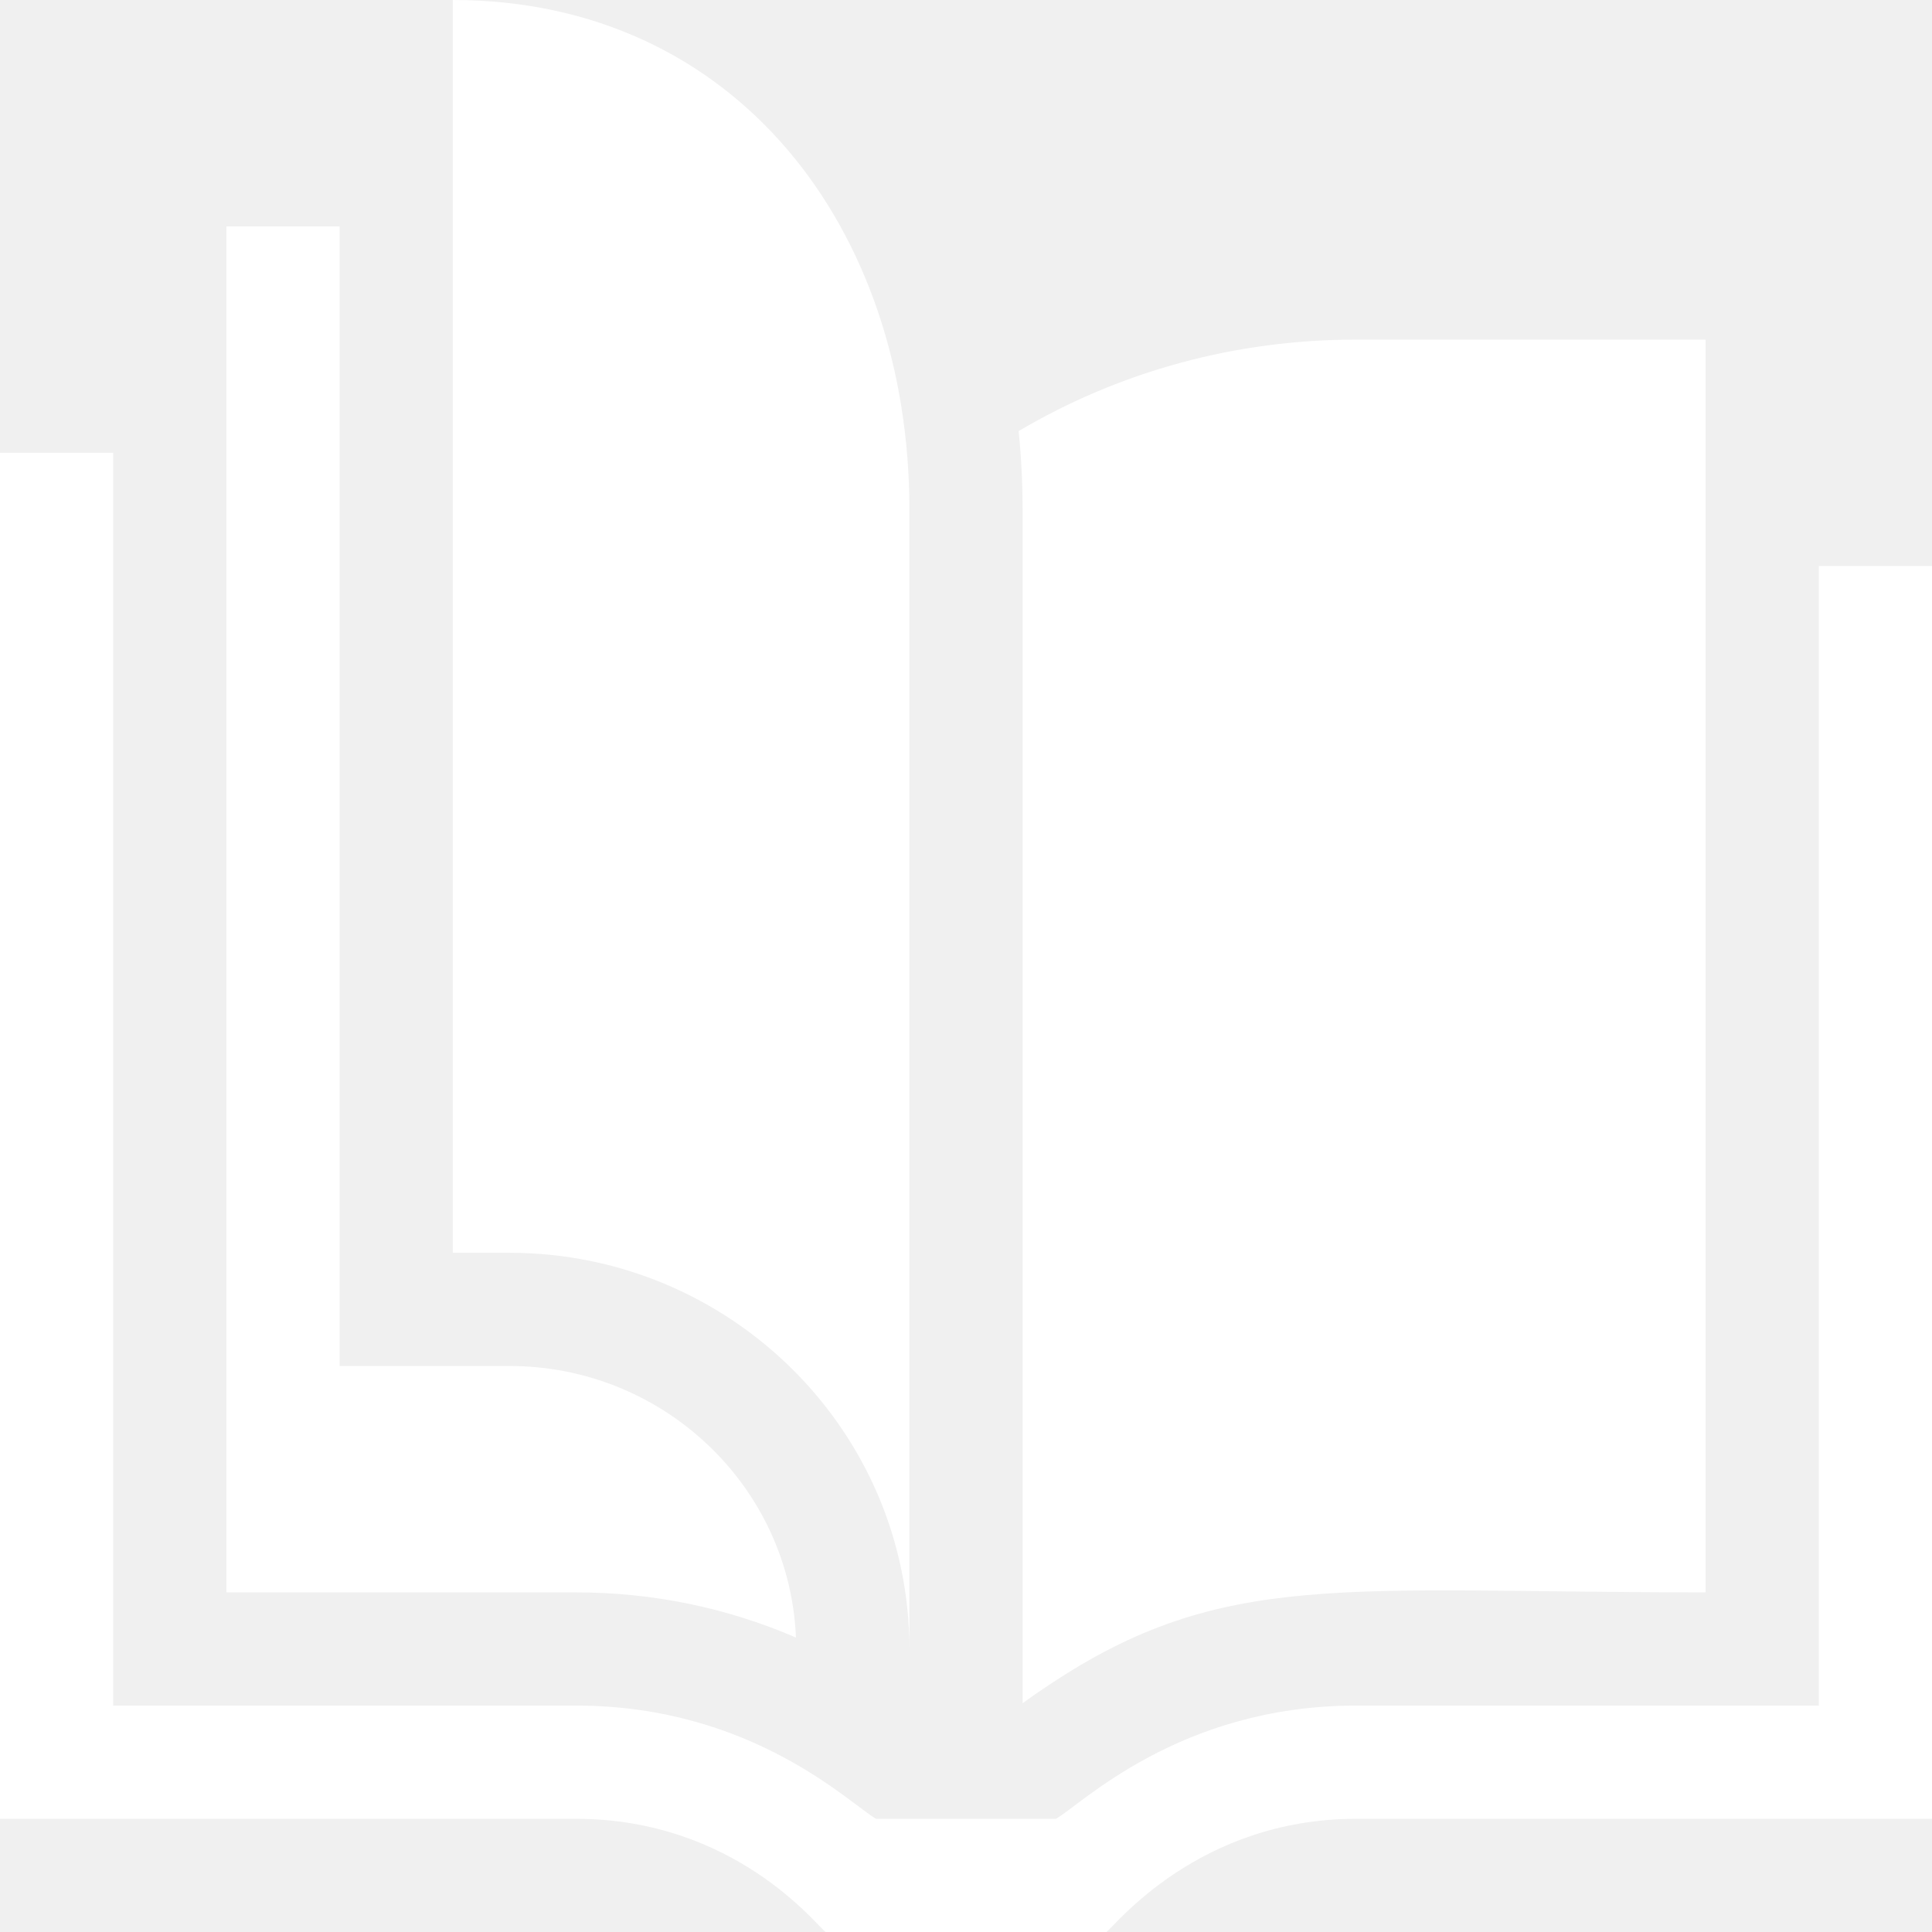
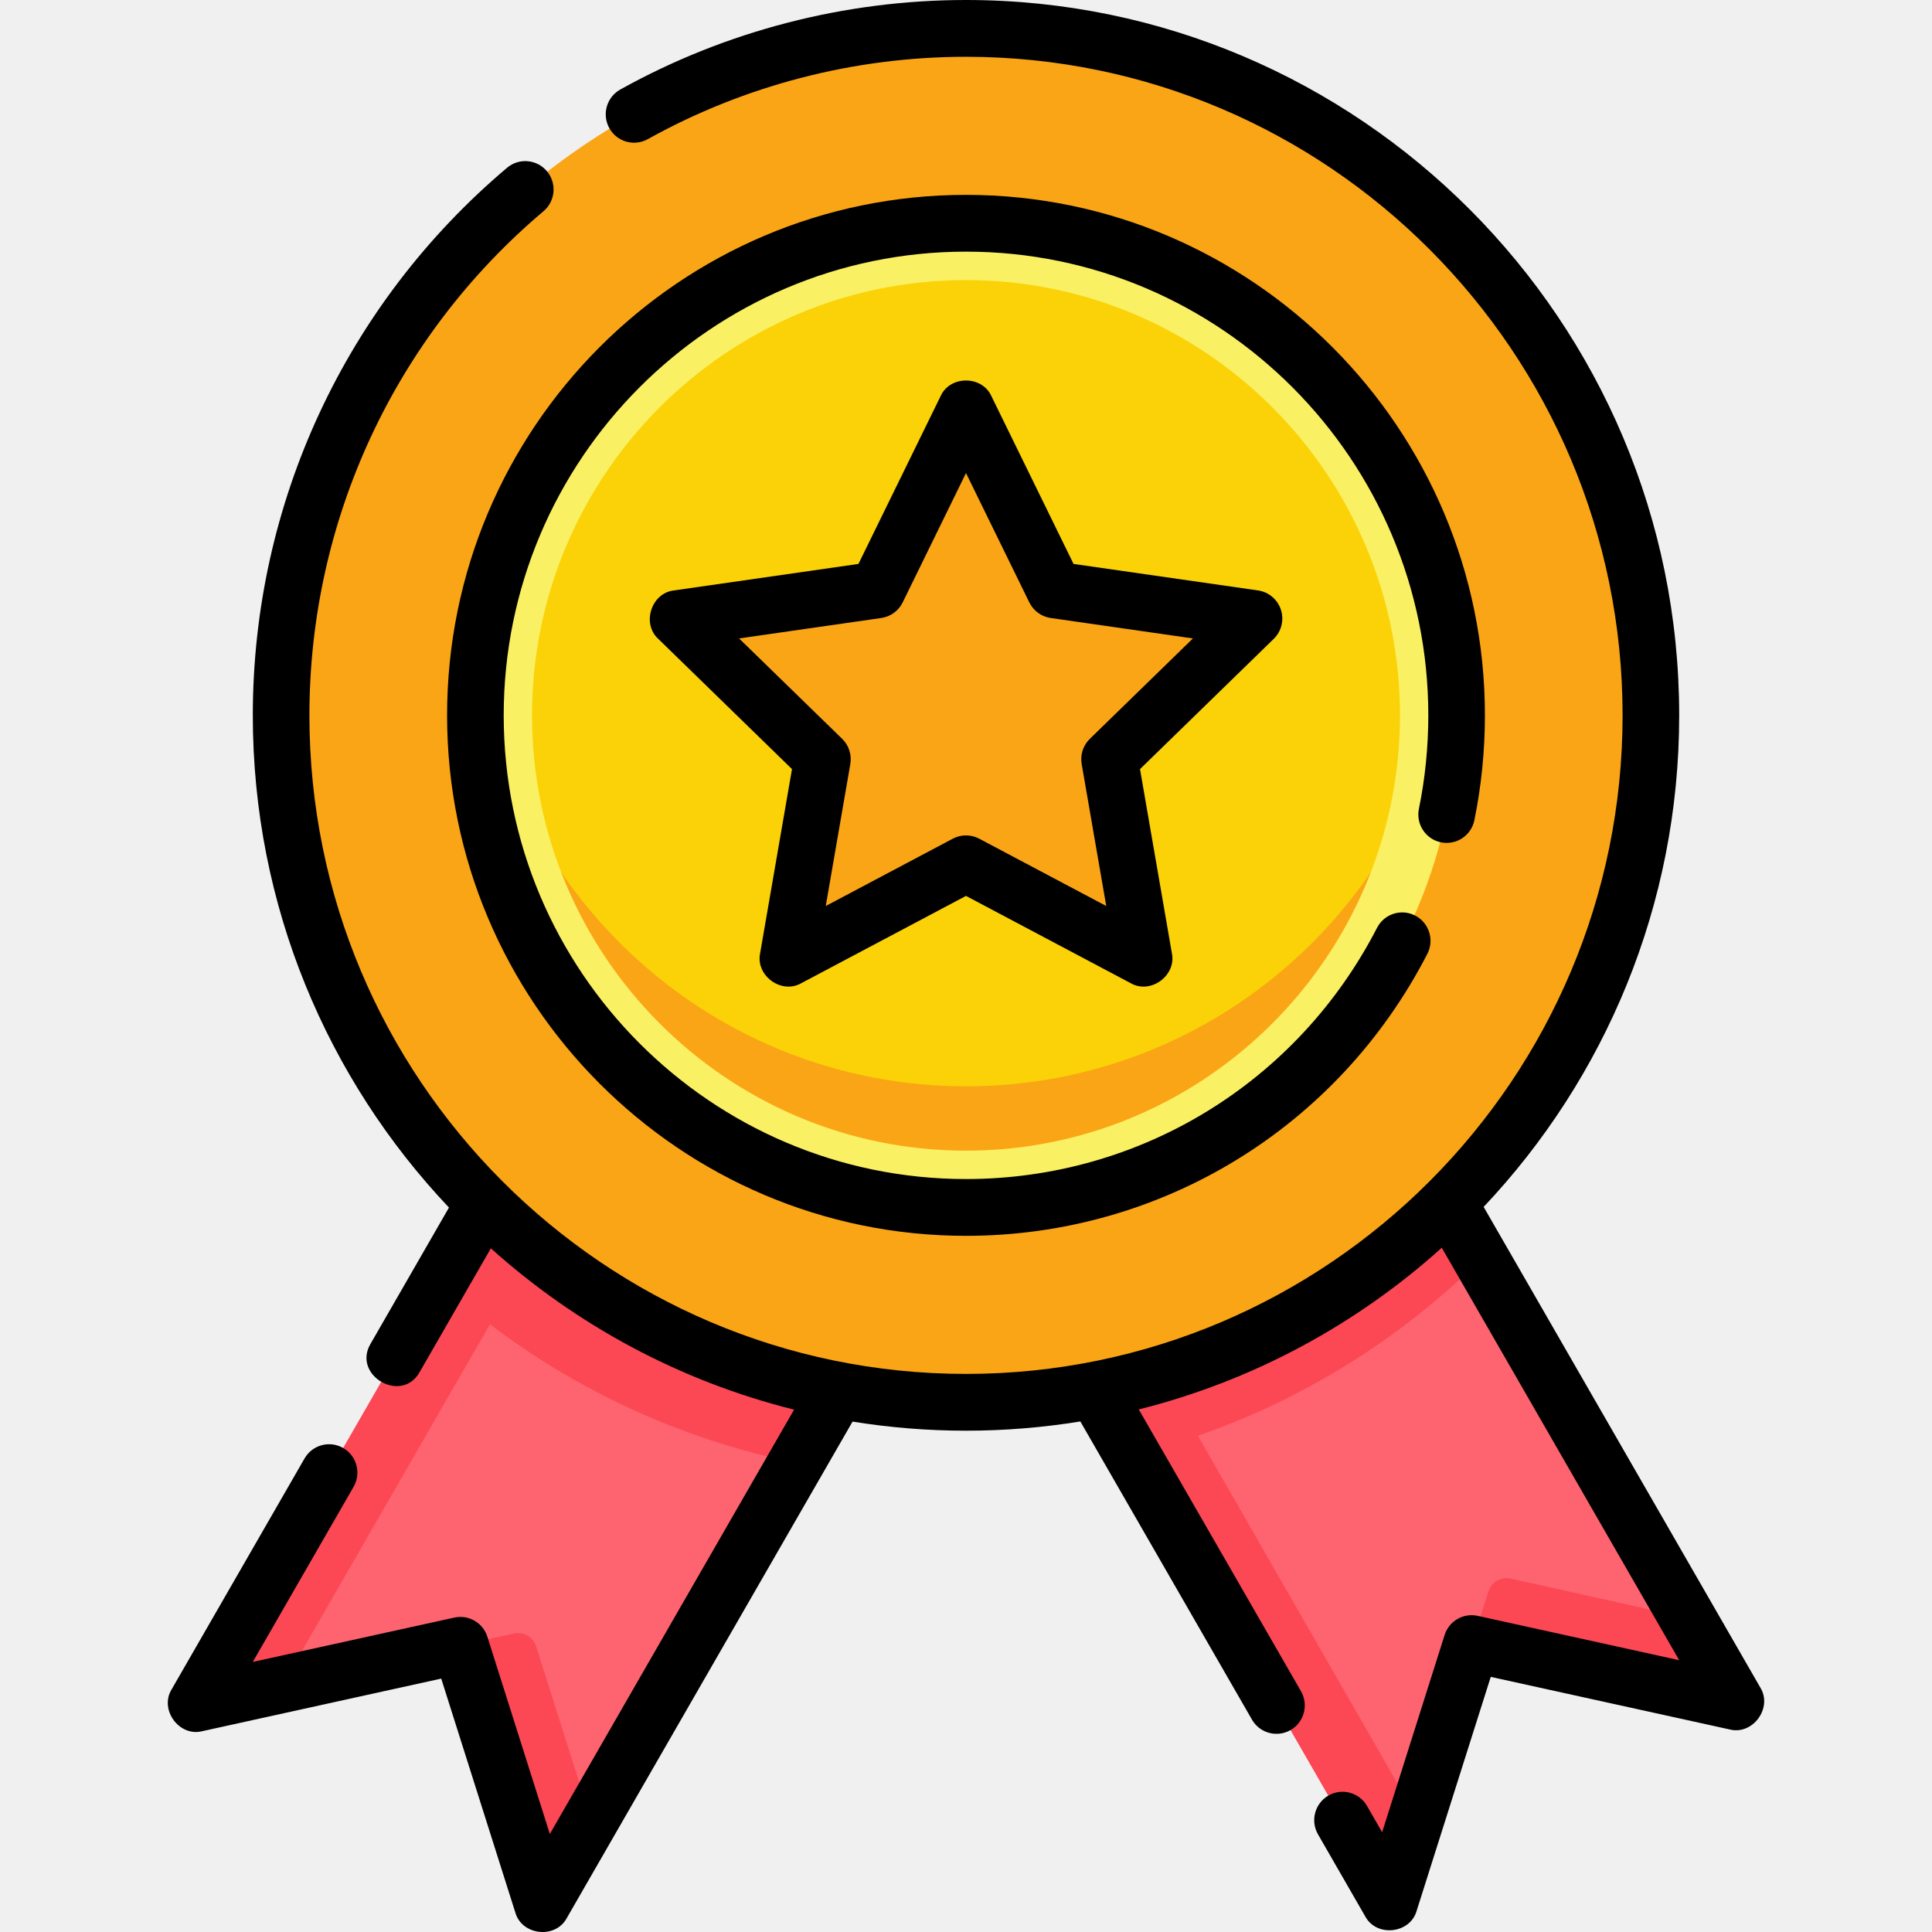
- <svg xmlns="http://www.w3.org/2000/svg" version="1.1" width="512" height="512" x="0" y="0" viewBox="0 0 512 512" style="enable-background:new 0 0 512 512" xml:space="preserve">
+ <svg xmlns="http://www.w3.org/2000/svg" id="Capa_1" enable-background="new 0 0 511.934 511.934" height="512" viewBox="0 0 511.934 511.934" width="512">
  <g>
-     <path d="M512 150v332H359.43c-41.925 0-63.974 28.428-66.22 30h-74.42c-2.278-1.594-24.012-30-66.22-30H0V120h30v332h122.7c46.882 0 72.978 26.451 79.48 30h47.64c6.499-3.548 32.602-30 79.48-30H482V150z" fill="#ffffff" opacity="1" data-original="#000000" />
-     <path d="M210.93 433.97C192.71 426.09 173 422 152.7 422H60V60h30v302h45c40.88 0 74.32 32.01 75.93 71.97zM359.3 90c-31.774 0-62.377 8.324-89.354 24.241A204.013 204.013 0 0 1 271 135v316.371a179.338 179.338 0 0 1 6.923-4.79C324.239 415.691 356.152 422 452 422V90z" fill="#ffffff" opacity="1" data-original="#000000" />
-     <path d="M241 437c0-57.897-47.551-105-106-105h-15V0c74.991 0 121 60.561 121 135z" fill="#ffffff" opacity="1" data-original="#000000" />
+     <path d="m448.887 448.483-58.945-12.973-18.269 57.674c-1.314 4.147-6.93 4.755-9.1.985l-72.921-126.674c35.92-7.783 67.88-26.229 92.42-51.866l72.223 125.477c2.167 3.764-1.166 8.311-5.408 7.377z" fill="#fd646f" />
+     <path d="m448.888 448.483-54.484-11.992c-2.527-.556-5.06.907-5.841 3.373l-16.889 53.319c-1.314 4.147-6.93 4.755-9.1.985l-62.471-108.529-10.45-18.145c35.92-7.783 67.88-26.229 92.42-51.866l10.37 18.004 61.854 107.473c2.166 3.765-1.167 8.312-5.409 7.378z" fill="#fd646f" />
+     <path d="m448.887 448.48-54.48-11.99c-2.53-.55-5.06.91-5.84 3.37l5.864-18.222c.791-2.458 3.324-3.909 5.845-3.349l46.881 10.421 7.14 12.4c2.17 3.76-1.17 8.31-5.41 7.37z" fill="#fc4755" />
+     <path d="m223.435 365.975-74.074 128.656c-2.17 3.77-7.786 3.162-9.1-.985l-16.89-53.32c-.781-2.466-3.315-3.929-5.841-3.373l-54.483 11.991c-4.242.934-7.575-3.613-5.408-7.377l68.893-119.69c25.72 24.384 60.413 38.09 96.903 44.098z" fill="#fd646f" />
+     <g fill="#fc4755">
+       <path d="m136.282 339.681-61.39 106.651-11.842 2.609c-4.242.935-7.576-3.612-5.409-7.377l58.642-101.883 15.858-27.622c4.27 4.042 8.73 7.884 13.38 11.495z" />
+       <path d="m156.587 482.07-7.23 12.56c-2.17 3.77-7.78 3.17-9.1-.98l-16.89-53.32c-.78-2.47-3.31-3.93-5.84-3.38l18.68-4.109c2.526-.556 5.059.907 5.84 3.372z" />
+       <path d="m128.199 318.832 48.719 21.97 46.517 25.173-12.473 21.65c-34.78-7.061-67.05-23.25-93.72-47.092-.32-.281-.64-.562-.96-.853z" />
+       <path d="m392.442 333.633-10.37-18.004-54.874 24.22-37.546 27.646 4.22 7.327 10.363 17.998 58.338 101.348c2.17 3.77 7.786 3.162 9.1-.985l3.715-11.728-57.985-101.001c28.071-9.769 53.626-25.66 75.039-46.821z" />
+     </g>
+     <path d="m437.457 189.559c0 48.927-19.25 93.361-50.58 126.07-24.54 25.637-56.5 44.083-92.42 51.866-12.41 2.688-25.28 4.102-38.49 4.102-10.08 0-19.96-.823-29.59-2.407-34.62-5.697-65.95-21.224-91.03-43.631-1.36-1.204-2.69-2.427-4.01-3.681-4.68-4.433-9.12-9.118-13.32-14.022-4.02-4.714-7.8-9.639-11.33-14.754-10.6-15.336-18.91-32.398-24.44-50.673-5.05-16.73-7.77-34.474-7.77-52.869 0-100.533 81.26-182.038 181.49-182.038 18.33 0 36.03 2.728 52.7 7.804 18.23 5.527 35.23 13.862 50.53 24.504 5.1 3.541 10.01 7.332 14.7 11.374 6.28 5.376 12.18 11.184 17.67 17.362 28.55 32.165 45.89 74.553 45.89 120.993z" fill="#faa515" />
+     <ellipse cx="255.967" cy="189.558" fill="#fad207" rx="129.992" ry="130.385" />
+     <path d="m385.957 189.559c0 72.007-58.2 130.383-129.99 130.383s-129.99-58.376-129.99-130.383c0-5.437.33-10.793.98-16.048 7.88 64.444 62.64 114.334 129.01 114.334s121.13-49.89 129.01-114.334c.65 5.255.98 10.611.98 16.048z" fill="#faa515" />
+     <path clip-rule="evenodd" d="m255.967 59.176c-71.79 0-129.99 58.376-129.99 130.383s58.2 130.383 129.99 130.383 129.99-58.376 129.99-130.383-58.2-130.383-129.99-130.383zm0 245.72c-63.41 0-114.99-51.736-114.99-115.337s51.58-115.337 114.99-115.337 114.99 51.736 114.99 115.337-51.58 115.337-114.99 115.337z" fill="#faf063" fill-rule="evenodd" />
+     <path d="m260.458 117.458 17.857 36.477c.727 1.486 2.142 2.516 3.78 2.751l40.131 5.766c4.107.59 5.75 5.637 2.777 8.531l-29.107 28.343c-1.182 1.151-1.72 2.81-1.439 4.435l6.936 40.075c.709 4.094-3.596 7.216-7.268 5.271l-35.817-18.98c-1.464-.776-3.218-.776-4.682 0l-35.817 18.98c-3.672 1.946-7.977-1.176-7.268-5.271l6.936-40.075c.281-1.625-.257-3.284-1.439-4.435l-29.107-28.343c-2.973-2.895-1.33-7.941 2.777-8.531l40.131-5.766c1.637-.235 3.052-1.265 3.78-2.751l17.857-36.477c1.829-3.736 7.153-3.736 8.982 0z" fill="#faa515" />
+   </g>
+   <g>
+     <path d="m381.822 223.199c4.062.828 8.021-1.791 8.852-5.861 1.854-9.085 2.793-18.433 2.793-27.788 0-76.046-61.682-137.915-137.5-137.915s-137.5 61.869-137.5 137.915 61.682 137.915 137.5 137.915c51.678 0 98.521-28.632 122.248-74.722 1.9-3.692.458-8.23-3.223-10.136-3.68-1.907-8.205-.458-10.105 3.232-21.142 41.068-62.877 66.58-108.919 66.58-67.547 0-122.5-55.119-122.5-122.87s54.953-122.87 122.5-122.87 122.5 55.119 122.5 122.87c0 8.343-.837 16.677-2.489 24.771-.831 4.071 1.786 8.046 5.843 8.879z" />
+     <path d="m339.413 161.572c-.884-2.729-3.238-4.715-6.069-5.122l-48.88-7.023-21.764-44.459c-2.486-5.525-10.98-5.524-13.465 0l-21.764 44.458-48.88 7.023c-6.014.665-8.627 8.772-4.161 12.843l35.429 34.5-8.446 48.798c-1.228 5.924 5.634 10.946 10.893 7.939l43.661-23.137 43.661 23.137c5.251 3.007 12.124-2.015 10.893-7.939l-8.446-48.798 35.429-34.5c2.053-1.997 2.793-4.992 1.909-7.72zm-50.629 34.195c-1.779 1.732-2.589 4.233-2.166 6.684l6.511 37.619-33.659-17.837c-2.192-1.161-4.815-1.161-7.007 0l-33.659 17.837 6.511-37.619c.424-2.451-.387-4.952-2.166-6.684l-27.313-26.597 37.683-5.415c2.454-.353 4.576-1.898 5.669-4.131l16.778-34.273 16.778 34.273c1.093 2.232 3.215 3.778 5.669 4.131l37.683 5.415z" />
+     <path d="m466.437 447.153-73.305-127.352c32.098-33.988 51.815-79.852 51.815-130.252-.001-104.518-84.776-189.549-188.98-189.549-32.061 0-63.735 8.201-91.6 23.717-3.622 2.017-4.928 6.596-2.917 10.229 2.01 3.631 6.576 4.941 10.197 2.926 25.643-14.279 54.8-21.826 84.32-21.826 95.933 0 173.979 78.283 173.979 174.504 0 96.222-78.046 174.505-173.979 174.505s-173.979-78.283-173.979-174.506c0-51.62 22.607-100.309 62.026-133.581 3.169-2.675 3.576-7.421.909-10.599-2.667-3.179-7.398-3.589-10.567-.912-42.813 36.137-67.368 89.021-67.368 145.092 0 50.486 19.783 96.422 51.978 130.428l-20.761 36.067c-4.975 8.35 8.189 16.07 12.99 7.523l18.873-32.787c22.579 20.271 50.027 35.185 80.345 42.74l-64.719 112.434-16.555-52.261c-1.173-3.705-4.969-5.901-8.755-5.07l-53.401 11.75 26.71-46.403c2.071-3.598.842-8.199-2.745-10.276-3.588-2.077-8.174-.845-10.245 2.753l-35.208 61.166c-3.34 5.373 1.964 12.674 8.102 11.11l63.317-13.933 19.629 61.966c1.716 6.096 10.646 7.089 13.643 1.483l75.719-131.547c9.792 1.577 19.83 2.408 30.059 2.408 10.313 0 20.431-.846 30.3-2.448l45.477 79.007c1.389 2.414 3.91 3.762 6.502 3.762 1.272 0 2.562-.325 3.743-1.009 3.587-2.078 4.816-6.678 2.745-10.276l-42.982-74.673c30.305-7.593 57.734-22.54 80.288-42.839l62.909 109.29-53.401-11.75c-3.786-.833-7.581 1.365-8.755 5.07l-16.555 52.261-4.004-6.956c-2.071-3.598-6.658-4.83-10.245-2.753-3.587 2.078-4.816 6.678-2.745 10.276l12.501 21.719c2.998 5.607 11.927 4.612 13.643-1.483l19.629-61.966 63.317 13.933c6.144 1.558 11.444-5.738 8.106-11.112z" />
  </g>
</svg>
